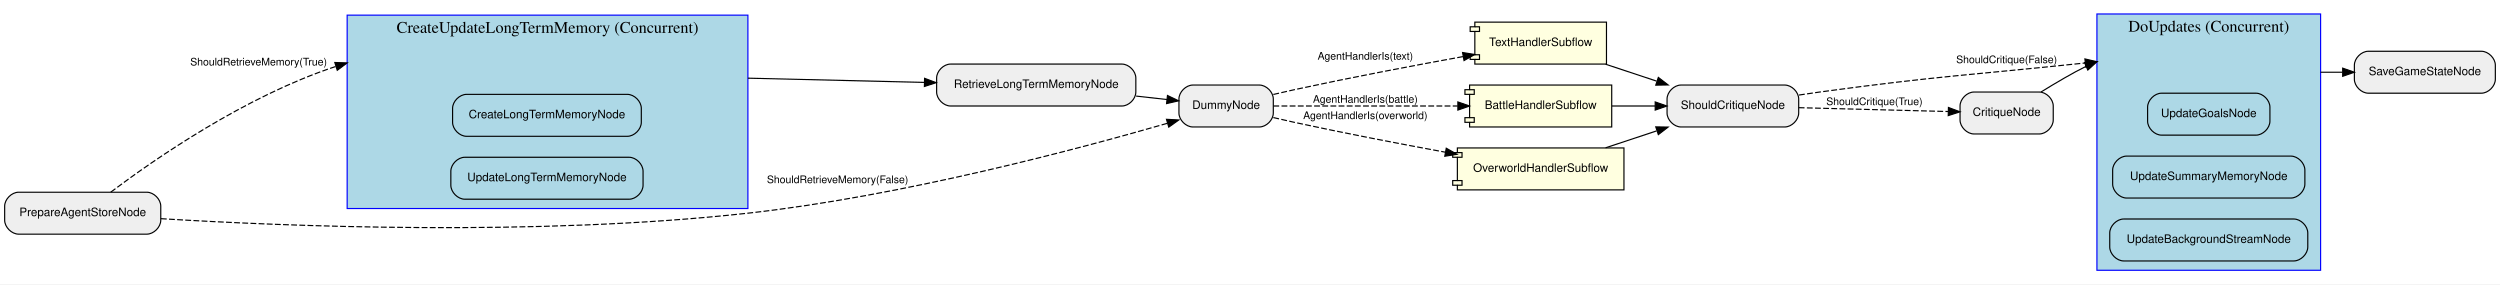
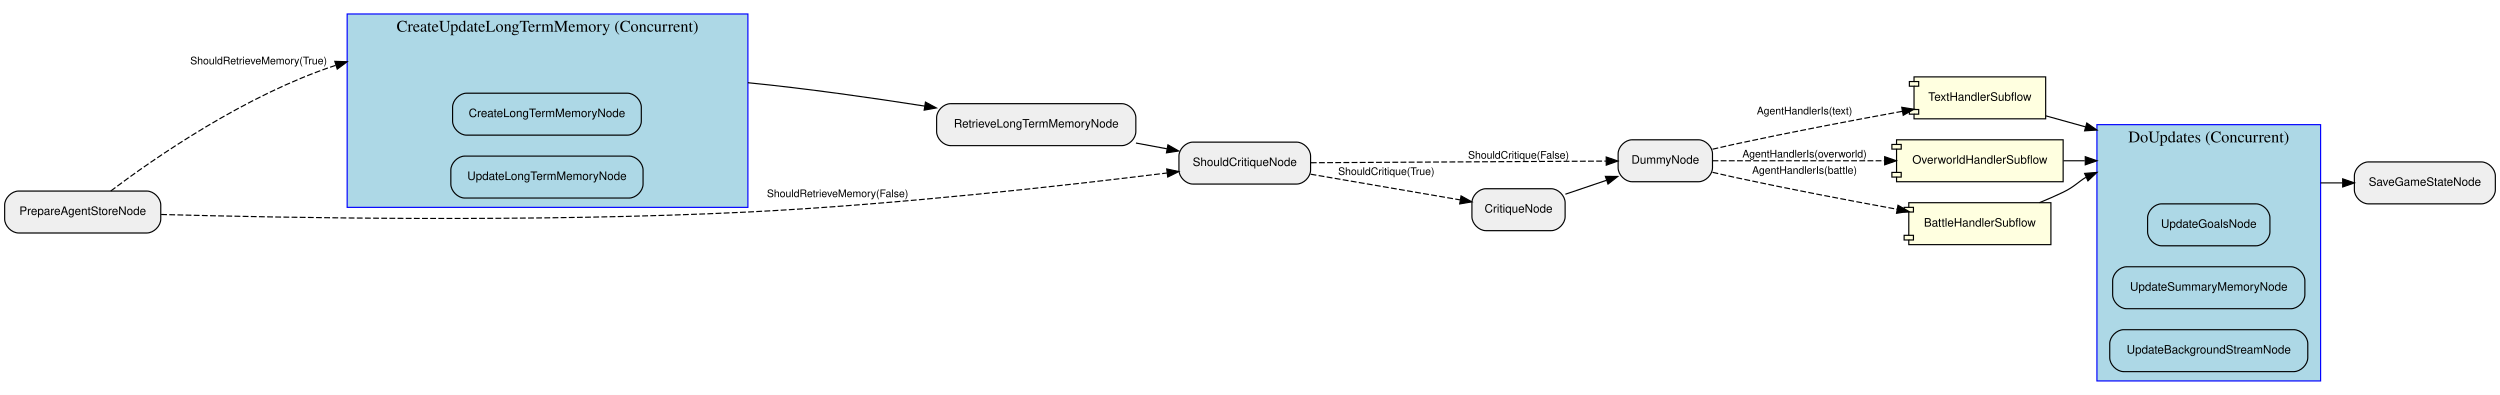
- <svg xmlns="http://www.w3.org/2000/svg" width="2146pt" height="244pt" viewBox="0.00 0.00 2146.00 244.00">
-   <g id="graph0" class="graph" transform="scale(1 1) rotate(0) translate(4 240)">
-     <polygon fill="white" stroke="transparent" points="-4,4 -4,-240 2142,-240 2142,4 -4,4" />
+ <svg xmlns="http://www.w3.org/2000/svg" width="2146pt" height="339pt" viewBox="0.00 0.00 2146.00 339.00">
+   <g id="graph0" class="graph" transform="scale(1 1) rotate(0) translate(4 335)">
+     <polygon fill="white" stroke="transparent" points="-4,4 -4,-335 2142,-335 2142,4 -4,4" />
    <g id="clust1" class="cluster">
-       <polygon fill="lightblue" stroke="blue" points="294,-61 294,-227 638,-227 638,-61 294,-61" />
-       <text text-anchor="middle" x="466" y="-211.8" font-family="Times,serif" font-size="14.00">CreateUpdateLongTermMemory (Concurrent)</text>
+       <polygon fill="lightblue" stroke="blue" points="294,-157 294,-323 638,-323 638,-157 294,-157" />
+       <text text-anchor="middle" x="466" y="-307.8" font-family="Times,serif" font-size="14.00">CreateUpdateLongTermMemory (Concurrent)</text>
    </g>
    <g id="clust2" class="cluster">
      <polygon fill="lightblue" stroke="blue" points="1796,-8 1796,-228 1988,-228 1988,-8 1796,-8" />
      <text text-anchor="middle" x="1892" y="-212.8" font-family="Times,serif" font-size="14.00">DoUpdates (Concurrent)</text>
    </g>
    <g id="node14" class="node">
-       <path fill="#efefef" stroke="black" d="M959,-185C959,-185 812,-185 812,-185 806,-185 800,-179 800,-173 800,-173 800,-161 800,-161 800,-155 806,-149 812,-149 812,-149 959,-149 959,-149 965,-149 971,-155 971,-161 971,-161 971,-173 971,-173 971,-179 965,-185 959,-185" />
-       <text text-anchor="middle" x="885.5" y="-164.5" font-family="Helvetica,sans-Serif" font-size="10.00">RetrieveLongTermMemoryNode</text>
+       <path fill="#efefef" stroke="black" d="M959,-246C959,-246 812,-246 812,-246 806,-246 800,-240 800,-234 800,-234 800,-222 800,-222 800,-216 806,-210 812,-210 812,-210 959,-210 959,-210 965,-210 971,-216 971,-222 971,-222 971,-234 971,-234 971,-240 965,-246 959,-246" />
+       <text text-anchor="middle" x="885.5" y="-225.5" font-family="Helvetica,sans-Serif" font-size="10.00">RetrieveLongTermMemoryNode</text>
    </g>
    <g id="edge2" class="edge">
-       <path fill="none" stroke="black" d="M638,-172.9C689.74,-171.66 744.65,-170.35 789.48,-169.27" />
-       <polygon fill="black" stroke="black" points="789.66,-172.77 799.58,-169.03 789.5,-165.77 789.66,-172.77" />
+       <path fill="none" stroke="black" d="M638,-264C688.32,-259.02 744.1,-251.08 789.84,-243.92" />
+       <polygon fill="black" stroke="black" points="790.41,-247.37 799.75,-242.36 789.32,-240.46 790.41,-247.37" />
    </g>
    <g id="node3" class="node">
-       <path fill="lightblue" stroke="black" d="M534.5,-159C534.5,-159 396.5,-159 396.5,-159 390.5,-159 384.5,-153 384.5,-147 384.5,-147 384.5,-135 384.5,-135 384.5,-129 390.5,-123 396.5,-123 396.5,-123 534.5,-123 534.5,-123 540.5,-123 546.5,-129 546.5,-135 546.5,-135 546.5,-147 546.5,-147 546.5,-153 540.5,-159 534.5,-159" />
-       <text text-anchor="middle" x="465.5" y="-138.5" font-family="Helvetica,sans-Serif" font-size="10.00">CreateLongTermMemoryNode</text>
+       <path fill="lightblue" stroke="black" d="M534.5,-255C534.5,-255 396.5,-255 396.5,-255 390.5,-255 384.5,-249 384.5,-243 384.5,-243 384.5,-231 384.5,-231 384.5,-225 390.5,-219 396.5,-219 396.5,-219 534.5,-219 534.5,-219 540.5,-219 546.5,-225 546.5,-231 546.5,-231 546.5,-243 546.5,-243 546.5,-249 540.5,-255 534.5,-255" />
+       <text text-anchor="middle" x="465.5" y="-234.5" font-family="Helvetica,sans-Serif" font-size="10.00">CreateLongTermMemoryNode</text>
    </g>
    <g id="node4" class="node">
-       <path fill="lightblue" stroke="black" d="M536,-105C536,-105 395,-105 395,-105 389,-105 383,-99 383,-93 383,-93 383,-81 383,-81 383,-75 389,-69 395,-69 395,-69 536,-69 536,-69 542,-69 548,-75 548,-81 548,-81 548,-93 548,-93 548,-99 542,-105 536,-105" />
-       <text text-anchor="middle" x="465.5" y="-84.5" font-family="Helvetica,sans-Serif" font-size="10.00">UpdateLongTermMemoryNode</text>
+       <path fill="lightblue" stroke="black" d="M536,-201C536,-201 395,-201 395,-201 389,-201 383,-195 383,-189 383,-189 383,-177 383,-177 383,-171 389,-165 395,-165 395,-165 536,-165 536,-165 542,-165 548,-171 548,-177 548,-177 548,-189 548,-189 548,-195 542,-201 536,-201" />
+       <text text-anchor="middle" x="465.5" y="-180.5" font-family="Helvetica,sans-Serif" font-size="10.00">UpdateLongTermMemoryNode</text>
    </g>
    <g id="node11" class="node">
      <path fill="#efefef" stroke="black" d="M2126,-196C2126,-196 2029,-196 2029,-196 2023,-196 2017,-190 2017,-184 2017,-184 2017,-172 2017,-172 2017,-166 2023,-160 2029,-160 2029,-160 2126,-160 2126,-160 2132,-160 2138,-166 2138,-172 2138,-172 2138,-184 2138,-184 2138,-190 2132,-196 2126,-196" />
      <text text-anchor="middle" x="2077.5" y="-175.5" font-family="Helvetica,sans-Serif" font-size="10.00">SaveGameStateNode</text>
    </g>
    <g id="edge14" class="edge">
      <path fill="none" stroke="black" d="M1988,-178C1994.29,-178 2000.56,-178 2006.69,-178" />
      <polygon fill="black" stroke="black" points="2006.97,-181.5 2016.97,-178 2006.97,-174.5 2006.97,-181.5" />
    </g>
    <g id="node7" class="node">
      <path fill="lightblue" stroke="black" d="M1932.5,-160C1932.5,-160 1851.5,-160 1851.5,-160 1845.5,-160 1839.5,-154 1839.5,-148 1839.5,-148 1839.5,-136 1839.5,-136 1839.5,-130 1845.5,-124 1851.5,-124 1851.5,-124 1932.5,-124 1932.5,-124 1938.5,-124 1944.5,-130 1944.5,-136 1944.5,-136 1944.5,-148 1944.5,-148 1944.5,-154 1938.5,-160 1932.5,-160" />
      <text text-anchor="middle" x="1892" y="-139.5" font-family="Helvetica,sans-Serif" font-size="10.00">UpdateGoalsNode</text>
    </g>
    <g id="node8" class="node">
      <path fill="lightblue" stroke="black" d="M1962.5,-106C1962.5,-106 1821.5,-106 1821.5,-106 1815.5,-106 1809.5,-100 1809.5,-94 1809.5,-94 1809.5,-82 1809.5,-82 1809.5,-76 1815.5,-70 1821.5,-70 1821.5,-70 1962.5,-70 1962.5,-70 1968.5,-70 1974.5,-76 1974.5,-82 1974.5,-82 1974.5,-94 1974.5,-94 1974.5,-100 1968.5,-106 1962.5,-106" />
      <text text-anchor="middle" x="1892" y="-85.5" font-family="Helvetica,sans-Serif" font-size="10.00">UpdateSummaryMemoryNode</text>
    </g>
    <g id="node9" class="node">
      <path fill="lightblue" stroke="black" d="M1965,-52C1965,-52 1819,-52 1819,-52 1813,-52 1807,-46 1807,-40 1807,-40 1807,-28 1807,-28 1807,-22 1813,-16 1819,-16 1819,-16 1965,-16 1965,-16 1971,-16 1977,-22 1977,-28 1977,-28 1977,-40 1977,-40 1977,-46 1971,-52 1965,-52" />
      <text text-anchor="middle" x="1892" y="-31.5" font-family="Helvetica,sans-Serif" font-size="10.00">UpdateBackgroundStreamNode</text>
    </g>
    <g id="node10" class="node">
-       <polygon fill="lightyellow" stroke="black" points="1375,-221 1262,-221 1262,-217 1258,-217 1258,-213 1262,-213 1262,-193 1258,-193 1258,-189 1262,-189 1262,-185 1375,-185 1375,-221" />
-       <polyline fill="none" stroke="black" points="1262,-217 1266,-217 1266,-213 1262,-213 " />
-       <polyline fill="none" stroke="black" points="1262,-193 1266,-193 1266,-189 1262,-189 " />
-       <text text-anchor="middle" x="1318.5" y="-200.5" font-family="Helvetica,sans-Serif" font-size="10.00">TextHandlerSubflow</text>
+       <polygon fill="lightyellow" stroke="black" points="1752,-269 1639,-269 1639,-265 1635,-265 1635,-261 1639,-261 1639,-241 1635,-241 1635,-237 1639,-237 1639,-233 1752,-233 1752,-269" />
+       <polyline fill="none" stroke="black" points="1639,-265 1643,-265 1643,-261 1639,-261 " />
+       <polyline fill="none" stroke="black" points="1639,-241 1643,-241 1643,-237 1639,-237 " />
+       <text text-anchor="middle" x="1695.5" y="-248.5" font-family="Helvetica,sans-Serif" font-size="10.00">TextHandlerSubflow</text>
+     </g>
+     <g id="edge11" class="edge">
+       <path fill="none" stroke="black" d="M1752.24,-235.53C1762.95,-232.55 1774.48,-229.35 1786.17,-226.1" />
+       <polygon fill="black" stroke="black" points="1787.31,-229.42 1796,-223.37 1785.43,-222.68 1787.31,-229.42" />
+     </g>
+     <g id="node12" class="node">
+       <polygon fill="lightyellow" stroke="black" points="1767,-215 1624,-215 1624,-211 1620,-211 1620,-207 1624,-207 1624,-187 1620,-187 1620,-183 1624,-183 1624,-179 1767,-179 1767,-215" />
+       <polyline fill="none" stroke="black" points="1624,-211 1628,-211 1628,-207 1624,-207 " />
+       <polyline fill="none" stroke="black" points="1624,-187 1628,-187 1628,-183 1624,-183 " />
+       <text text-anchor="middle" x="1695.5" y="-194.5" font-family="Helvetica,sans-Serif" font-size="10.00">OverworldHandlerSubflow</text>
+     </g>
+     <g id="edge13" class="edge">
+       <path fill="none" stroke="black" d="M1767.27,-197C1773.26,-197 1779.4,-197 1785.58,-197" />
+       <polygon fill="black" stroke="black" points="1786,-200.5 1796,-197 1786,-193.5 1786,-200.5" />
+     </g>
+     <g id="node13" class="node">
+       <polygon fill="lightyellow" stroke="black" points="1756.5,-161 1634.5,-161 1634.5,-157 1630.5,-157 1630.5,-153 1634.5,-153 1634.5,-133 1630.5,-133 1630.5,-129 1634.5,-129 1634.5,-125 1756.5,-125 1756.5,-161" />
+       <polyline fill="none" stroke="black" points="1634.5,-157 1638.5,-157 1638.5,-153 1634.5,-153 " />
+       <polyline fill="none" stroke="black" points="1634.5,-133 1638.5,-133 1638.5,-129 1634.5,-129 " />
+       <text text-anchor="middle" x="1695.5" y="-140.5" font-family="Helvetica,sans-Serif" font-size="10.00">BattleHandlerSubflow</text>
+     </g>
+     <g id="edge12" class="edge">
+       <path fill="none" stroke="black" d="M1746.62,-161.02C1753.54,-163.85 1760.5,-166.88 1767,-170 1776.68,-174.65 1780.09,-178.99 1786.52,-182.79" />
+       <polygon fill="black" stroke="black" points="1785.44,-186.14 1796,-187 1788.28,-179.74 1785.44,-186.14" />
    </g>
    <g id="node15" class="node">
-       <path fill="#efefef" stroke="black" d="M1528,-167C1528,-167 1439,-167 1439,-167 1433,-167 1427,-161 1427,-155 1427,-155 1427,-143 1427,-143 1427,-137 1433,-131 1439,-131 1439,-131 1528,-131 1528,-131 1534,-131 1540,-137 1540,-143 1540,-143 1540,-155 1540,-155 1540,-161 1534,-167 1528,-167" />
-       <text text-anchor="middle" x="1483.5" y="-146.5" font-family="Helvetica,sans-Serif" font-size="10.00">ShouldCritiqueNode</text>
+       <path fill="#efefef" stroke="black" d="M1109,-213C1109,-213 1020,-213 1020,-213 1014,-213 1008,-207 1008,-201 1008,-201 1008,-189 1008,-189 1008,-183 1014,-177 1020,-177 1020,-177 1109,-177 1109,-177 1115,-177 1121,-183 1121,-189 1121,-189 1121,-201 1121,-201 1121,-207 1115,-213 1109,-213" />
+       <text text-anchor="middle" x="1064.5" y="-192.5" font-family="Helvetica,sans-Serif" font-size="10.00">ShouldCritiqueNode</text>
+     </g>
+     <g id="edge4" class="edge">
+       <path fill="none" stroke="black" d="M971.11,-212.22C980.06,-210.56 989.05,-208.88 997.74,-207.26" />
+       <polygon fill="black" stroke="black" points="998.57,-210.67 1007.76,-205.39 997.29,-203.78 998.57,-210.67" />
+     </g>
+     <g id="node16" class="node">
+       <path fill="#efefef" stroke="black" d="M1454,-215C1454,-215 1397,-215 1397,-215 1391,-215 1385,-209 1385,-203 1385,-203 1385,-191 1385,-191 1385,-185 1391,-179 1397,-179 1397,-179 1454,-179 1454,-179 1460,-179 1466,-185 1466,-191 1466,-191 1466,-203 1466,-203 1466,-209 1460,-215 1454,-215" />
+       <text text-anchor="middle" x="1425.5" y="-194.5" font-family="Helvetica,sans-Serif" font-size="10.00">DummyNode</text>
+     </g>
+     <g id="edge6" class="edge">
+       <path fill="none" stroke="black" stroke-dasharray="5,2" d="M1121.2,-195.31C1190.56,-195.7 1307.99,-196.35 1374.56,-196.72" />
+       <polygon fill="black" stroke="black" points="1374.77,-200.22 1384.79,-196.78 1374.81,-193.22 1374.77,-200.22" />
+       <text text-anchor="middle" x="1299.5" y="-198.8" font-family="Helvetica,sans-Serif" font-size="9.00">ShouldCritique(False)</text>
+     </g>
+     <g id="node18" class="node">
+       <path fill="#efefef" stroke="black" d="M1327.5,-173C1327.5,-173 1271.5,-173 1271.5,-173 1265.5,-173 1259.5,-167 1259.5,-161 1259.5,-161 1259.5,-149 1259.5,-149 1259.5,-143 1265.5,-137 1271.5,-137 1271.5,-137 1327.5,-137 1327.5,-137 1333.5,-137 1339.5,-143 1339.5,-149 1339.5,-149 1339.5,-161 1339.5,-161 1339.5,-167 1333.5,-173 1327.5,-173" />
+       <text text-anchor="middle" x="1299.5" y="-152.5" font-family="Helvetica,sans-Serif" font-size="10.00">CritiqueNode</text>
+     </g>
+     <g id="edge5" class="edge">
+       <path fill="none" stroke="black" stroke-dasharray="5,2" d="M1121.01,-185.47C1160.02,-178.77 1211.72,-169.9 1249.25,-163.45" />
+       <polygon fill="black" stroke="black" points="1250.18,-166.85 1259.44,-161.71 1249,-159.95 1250.18,-166.85" />
+       <text text-anchor="middle" x="1186" y="-184.8" font-family="Helvetica,sans-Serif" font-size="9.00">ShouldCritique(True)</text>
+     </g>
+     <g id="edge10" class="edge">
+       <path fill="none" stroke="black" stroke-dasharray="5,2" d="M1466.03,-206.91C1472.04,-208.33 1478.18,-209.74 1484,-211 1532.36,-221.48 1587.31,-231.87 1628.93,-239.43" />
+       <polygon fill="black" stroke="black" points="1628.48,-242.91 1638.94,-241.24 1629.73,-236.02 1628.48,-242.91" />
+       <text text-anchor="middle" x="1545" y="-236.8" font-family="Helvetica,sans-Serif" font-size="9.00">AgentHandlerIs(text)</text>
    </g>
    <g id="edge8" class="edge">
-       <path fill="none" stroke="black" d="M1374.23,-184.87C1388.28,-180.21 1403.53,-175.16 1418.02,-170.36" />
-       <polygon fill="black" stroke="black" points="1419.52,-173.55 1427.91,-167.08 1417.32,-166.91 1419.52,-173.55" />
-     </g>
-     <g id="node12" class="node">
-       <polygon fill="lightyellow" stroke="black" points="1379.5,-167 1257.5,-167 1257.5,-163 1253.5,-163 1253.5,-159 1257.5,-159 1257.5,-139 1253.5,-139 1253.5,-135 1257.5,-135 1257.5,-131 1379.5,-131 1379.5,-167" />
-       <polyline fill="none" stroke="black" points="1257.5,-163 1261.5,-163 1261.5,-159 1257.5,-159 " />
-       <polyline fill="none" stroke="black" points="1257.5,-139 1261.5,-139 1261.5,-135 1257.5,-135 " />
-       <text text-anchor="middle" x="1318.5" y="-146.5" font-family="Helvetica,sans-Serif" font-size="10.00">BattleHandlerSubflow</text>
+       <path fill="none" stroke="black" stroke-dasharray="5,2" d="M1466.04,-197C1504.72,-197 1564.75,-197 1613.57,-197" />
+       <polygon fill="black" stroke="black" points="1613.8,-200.5 1623.8,-197 1613.8,-193.5 1613.8,-200.5" />
+       <text text-anchor="middle" x="1545" y="-199.8" font-family="Helvetica,sans-Serif" font-size="9.00">AgentHandlerIs(overworld)</text>
    </g>
    <g id="edge9" class="edge">
-       <path fill="none" stroke="black" d="M1379.73,-149C1391.78,-149 1404.49,-149 1416.71,-149" />
-       <polygon fill="black" stroke="black" points="1416.83,-152.5 1426.83,-149 1416.83,-145.5 1416.83,-152.5" />
-     </g>
-     <g id="node13" class="node">
-       <polygon fill="lightyellow" stroke="black" points="1390,-113 1247,-113 1247,-109 1243,-109 1243,-105 1247,-105 1247,-85 1243,-85 1243,-81 1247,-81 1247,-77 1390,-77 1390,-113" />
-       <polyline fill="none" stroke="black" points="1247,-109 1251,-109 1251,-105 1247,-105 " />
-       <polyline fill="none" stroke="black" points="1247,-85 1251,-85 1251,-81 1247,-81 " />
-       <text text-anchor="middle" x="1318.5" y="-92.5" font-family="Helvetica,sans-Serif" font-size="10.00">OverworldHandlerSubflow</text>
-     </g>
-     <g id="edge10" class="edge">
-       <path fill="none" stroke="black" d="M1374.23,-113.13C1388.28,-117.79 1403.53,-122.84 1418.02,-127.64" />
-       <polygon fill="black" stroke="black" points="1417.32,-131.09 1427.91,-130.92 1419.52,-124.45 1417.32,-131.09" />
-     </g>
-     <g id="node16" class="node">
-       <path fill="#efefef" stroke="black" d="M1077,-167C1077,-167 1020,-167 1020,-167 1014,-167 1008,-161 1008,-155 1008,-155 1008,-143 1008,-143 1008,-137 1014,-131 1020,-131 1020,-131 1077,-131 1077,-131 1083,-131 1089,-137 1089,-143 1089,-143 1089,-155 1089,-155 1089,-161 1083,-167 1077,-167" />
-       <text text-anchor="middle" x="1048.5" y="-146.5" font-family="Helvetica,sans-Serif" font-size="10.00">DummyNode</text>
-     </g>
-     <g id="edge4" class="edge">
-       <path fill="none" stroke="black" d="M971.24,-157.53C980.29,-156.51 989.27,-155.51 997.71,-154.57" />
-       <polygon fill="black" stroke="black" points="998.17,-158.04 1007.72,-153.45 997.39,-151.08 998.17,-158.04" />
-     </g>
-     <g id="edge12" class="edge">
-       <path fill="none" stroke="black" stroke-dasharray="5,2" d="M1540.24,-158.42C1546.23,-159.34 1552.23,-160.22 1558,-161 1660.04,-174.89 1688.39,-175.62 1786.01,-185.94" />
-       <polygon fill="black" stroke="black" points="1785.69,-189.42 1796,-187 1786.43,-182.46 1785.69,-189.42" />
-       <text text-anchor="middle" x="1718.5" y="-185.8" font-family="Helvetica,sans-Serif" font-size="9.00">ShouldCritique(False)</text>
+       <path fill="none" stroke="black" stroke-dasharray="5,2" d="M1466.03,-187.09C1472.04,-185.67 1478.18,-184.26 1484,-183 1530.69,-172.89 1583.5,-162.86 1624.55,-155.37" />
+       <polygon fill="black" stroke="black" points="1625.24,-158.8 1634.45,-153.57 1623.99,-151.91 1625.24,-158.8" />
+       <text text-anchor="middle" x="1545" y="-185.8" font-family="Helvetica,sans-Serif" font-size="9.00">AgentHandlerIs(battle)</text>
    </g>
    <g id="node17" class="node">
-       <path fill="#efefef" stroke="black" d="M1746.5,-161C1746.5,-161 1690.5,-161 1690.5,-161 1684.5,-161 1678.5,-155 1678.5,-149 1678.5,-149 1678.5,-137 1678.5,-137 1678.5,-131 1684.5,-125 1690.5,-125 1690.5,-125 1746.5,-125 1746.5,-125 1752.5,-125 1758.5,-131 1758.5,-137 1758.5,-137 1758.5,-149 1758.5,-149 1758.5,-155 1752.5,-161 1746.5,-161" />
-       <text text-anchor="middle" x="1718.5" y="-140.5" font-family="Helvetica,sans-Serif" font-size="10.00">CritiqueNode</text>
+       <path fill="#efefef" stroke="black" d="M122,-171C122,-171 12,-171 12,-171 6,-171 0,-165 0,-159 0,-159 0,-147 0,-147 0,-141 6,-135 12,-135 12,-135 122,-135 122,-135 128,-135 134,-141 134,-147 134,-147 134,-159 134,-159 134,-165 128,-171 122,-171" />
+       <text text-anchor="middle" x="67" y="-150.5" font-family="Helvetica,sans-Serif" font-size="10.00">PrepareAgentStoreNode</text>
    </g>
-     <g id="edge11" class="edge">
-       <path fill="none" stroke="black" stroke-dasharray="5,2" d="M1540.01,-147.57C1579.02,-146.57 1630.72,-145.23 1668.25,-144.27" />
-       <polygon fill="black" stroke="black" points="1668.54,-147.76 1678.44,-144.01 1668.36,-140.76 1668.54,-147.76" />
-       <text text-anchor="middle" x="1605" y="-149.8" font-family="Helvetica,sans-Serif" font-size="9.00">ShouldCritique(True)</text>
+     <g id="edge1" class="edge">
+       <path fill="none" stroke="black" stroke-dasharray="5,2" d="M91.07,-171.06C128.59,-199.31 206.49,-253.35 284.05,-278.88" />
+       <polygon fill="black" stroke="black" points="283.41,-282.35 294,-282 285.5,-275.67 283.41,-282.35" />
+       <text text-anchor="middle" x="218" y="-279.8" font-family="Helvetica,sans-Serif" font-size="9.00">ShouldRetrieveMemory(True)</text>
+     </g>
+     <g id="edge3" class="edge">
+       <path fill="none" stroke="black" stroke-dasharray="5,2" d="M134.31,-150.89C240.66,-147.97 455.89,-144.03 638,-153 765.75,-159.29 914.3,-176.14 997.77,-186.49" />
+       <polygon fill="black" stroke="black" points="997.52,-189.98 1007.87,-187.75 998.38,-183.03 997.52,-189.98" />
+       <text text-anchor="middle" x="715" y="-165.8" font-family="Helvetica,sans-Serif" font-size="9.00">ShouldRetrieveMemory(False)</text>
    </g>
    <g id="edge7" class="edge">
-       <path fill="none" stroke="black" stroke-dasharray="5,2" d="M1089.03,-158.91C1095.04,-160.33 1101.18,-161.74 1107,-163 1155.36,-173.48 1210.31,-183.87 1251.93,-191.43" />
-       <polygon fill="black" stroke="black" points="1251.48,-194.91 1261.94,-193.24 1252.73,-188.02 1251.48,-194.91" />
-       <text text-anchor="middle" x="1168" y="-188.8" font-family="Helvetica,sans-Serif" font-size="9.00">AgentHandlerIs(text)</text>
-     </g>
-     <g id="edge6" class="edge">
-       <path fill="none" stroke="black" stroke-dasharray="5,2" d="M1089.04,-149C1130.59,-149 1196.79,-149 1247.25,-149" />
-       <polygon fill="black" stroke="black" points="1247.44,-152.5 1257.44,-149 1247.44,-145.5 1247.44,-152.5" />
-       <text text-anchor="middle" x="1168" y="-151.8" font-family="Helvetica,sans-Serif" font-size="9.00">AgentHandlerIs(battle)</text>
-     </g>
-     <g id="edge5" class="edge">
-       <path fill="none" stroke="black" stroke-dasharray="5,2" d="M1089.03,-139.09C1095.04,-137.67 1101.18,-136.26 1107,-135 1149.64,-125.76 1197.4,-116.59 1236.63,-109.37" />
-       <polygon fill="black" stroke="black" points="1237.47,-112.77 1246.67,-107.53 1236.2,-105.89 1237.47,-112.77" />
-       <text text-anchor="middle" x="1168" y="-137.8" font-family="Helvetica,sans-Serif" font-size="9.00">AgentHandlerIs(overworld)</text>
-     </g>
-     <g id="edge13" class="edge">
-       <path fill="none" stroke="black" d="M1748.02,-161.06C1760.94,-168.99 1775.69,-177.68 1786.46,-182.94" />
-       <polygon fill="black" stroke="black" points="1785.43,-186.3 1796,-187 1788.17,-179.86 1785.43,-186.3" />
-     </g>
-     <g id="node18" class="node">
-       <path fill="#efefef" stroke="black" d="M122,-75C122,-75 12,-75 12,-75 6,-75 0,-69 0,-63 0,-63 0,-51 0,-51 0,-45 6,-39 12,-39 12,-39 122,-39 122,-39 128,-39 134,-45 134,-51 134,-51 134,-63 134,-63 134,-69 128,-75 122,-75" />
-       <text text-anchor="middle" x="67" y="-54.5" font-family="Helvetica,sans-Serif" font-size="10.00">PrepareAgentStoreNode</text>
-     </g>
-     <g id="edge1" class="edge">
-       <path fill="none" stroke="black" stroke-dasharray="5,2" d="M91.07,-75.06C128.59,-103.31 206.49,-157.35 284.05,-182.88" />
-       <polygon fill="black" stroke="black" points="283.41,-186.35 294,-186 285.5,-179.67 283.41,-186.35" />
-       <text text-anchor="middle" x="218" y="-183.8" font-family="Helvetica,sans-Serif" font-size="9.00">ShouldRetrieveMemory(True)</text>
-     </g>
-     <g id="edge3" class="edge">
-       <path fill="none" stroke="black" stroke-dasharray="5,2" d="M134.09,-52.29C240.57,-45.75 456.54,-36.87 638,-57 770.03,-71.65 921.7,-112.09 998.07,-134.16" />
-       <polygon fill="black" stroke="black" points="997.31,-137.59 1007.89,-137.02 999.27,-130.87 997.31,-137.59" />
-       <text text-anchor="middle" x="715" y="-82.8" font-family="Helvetica,sans-Serif" font-size="9.00">ShouldRetrieveMemory(False)</text>
+       <path fill="none" stroke="black" d="M1339.73,-168.29C1350.93,-172.08 1363.28,-176.26 1375,-180.24" />
+       <polygon fill="black" stroke="black" points="1374.07,-183.62 1384.67,-183.51 1376.32,-176.99 1374.07,-183.62" />
    </g>
  </g>
</svg>
